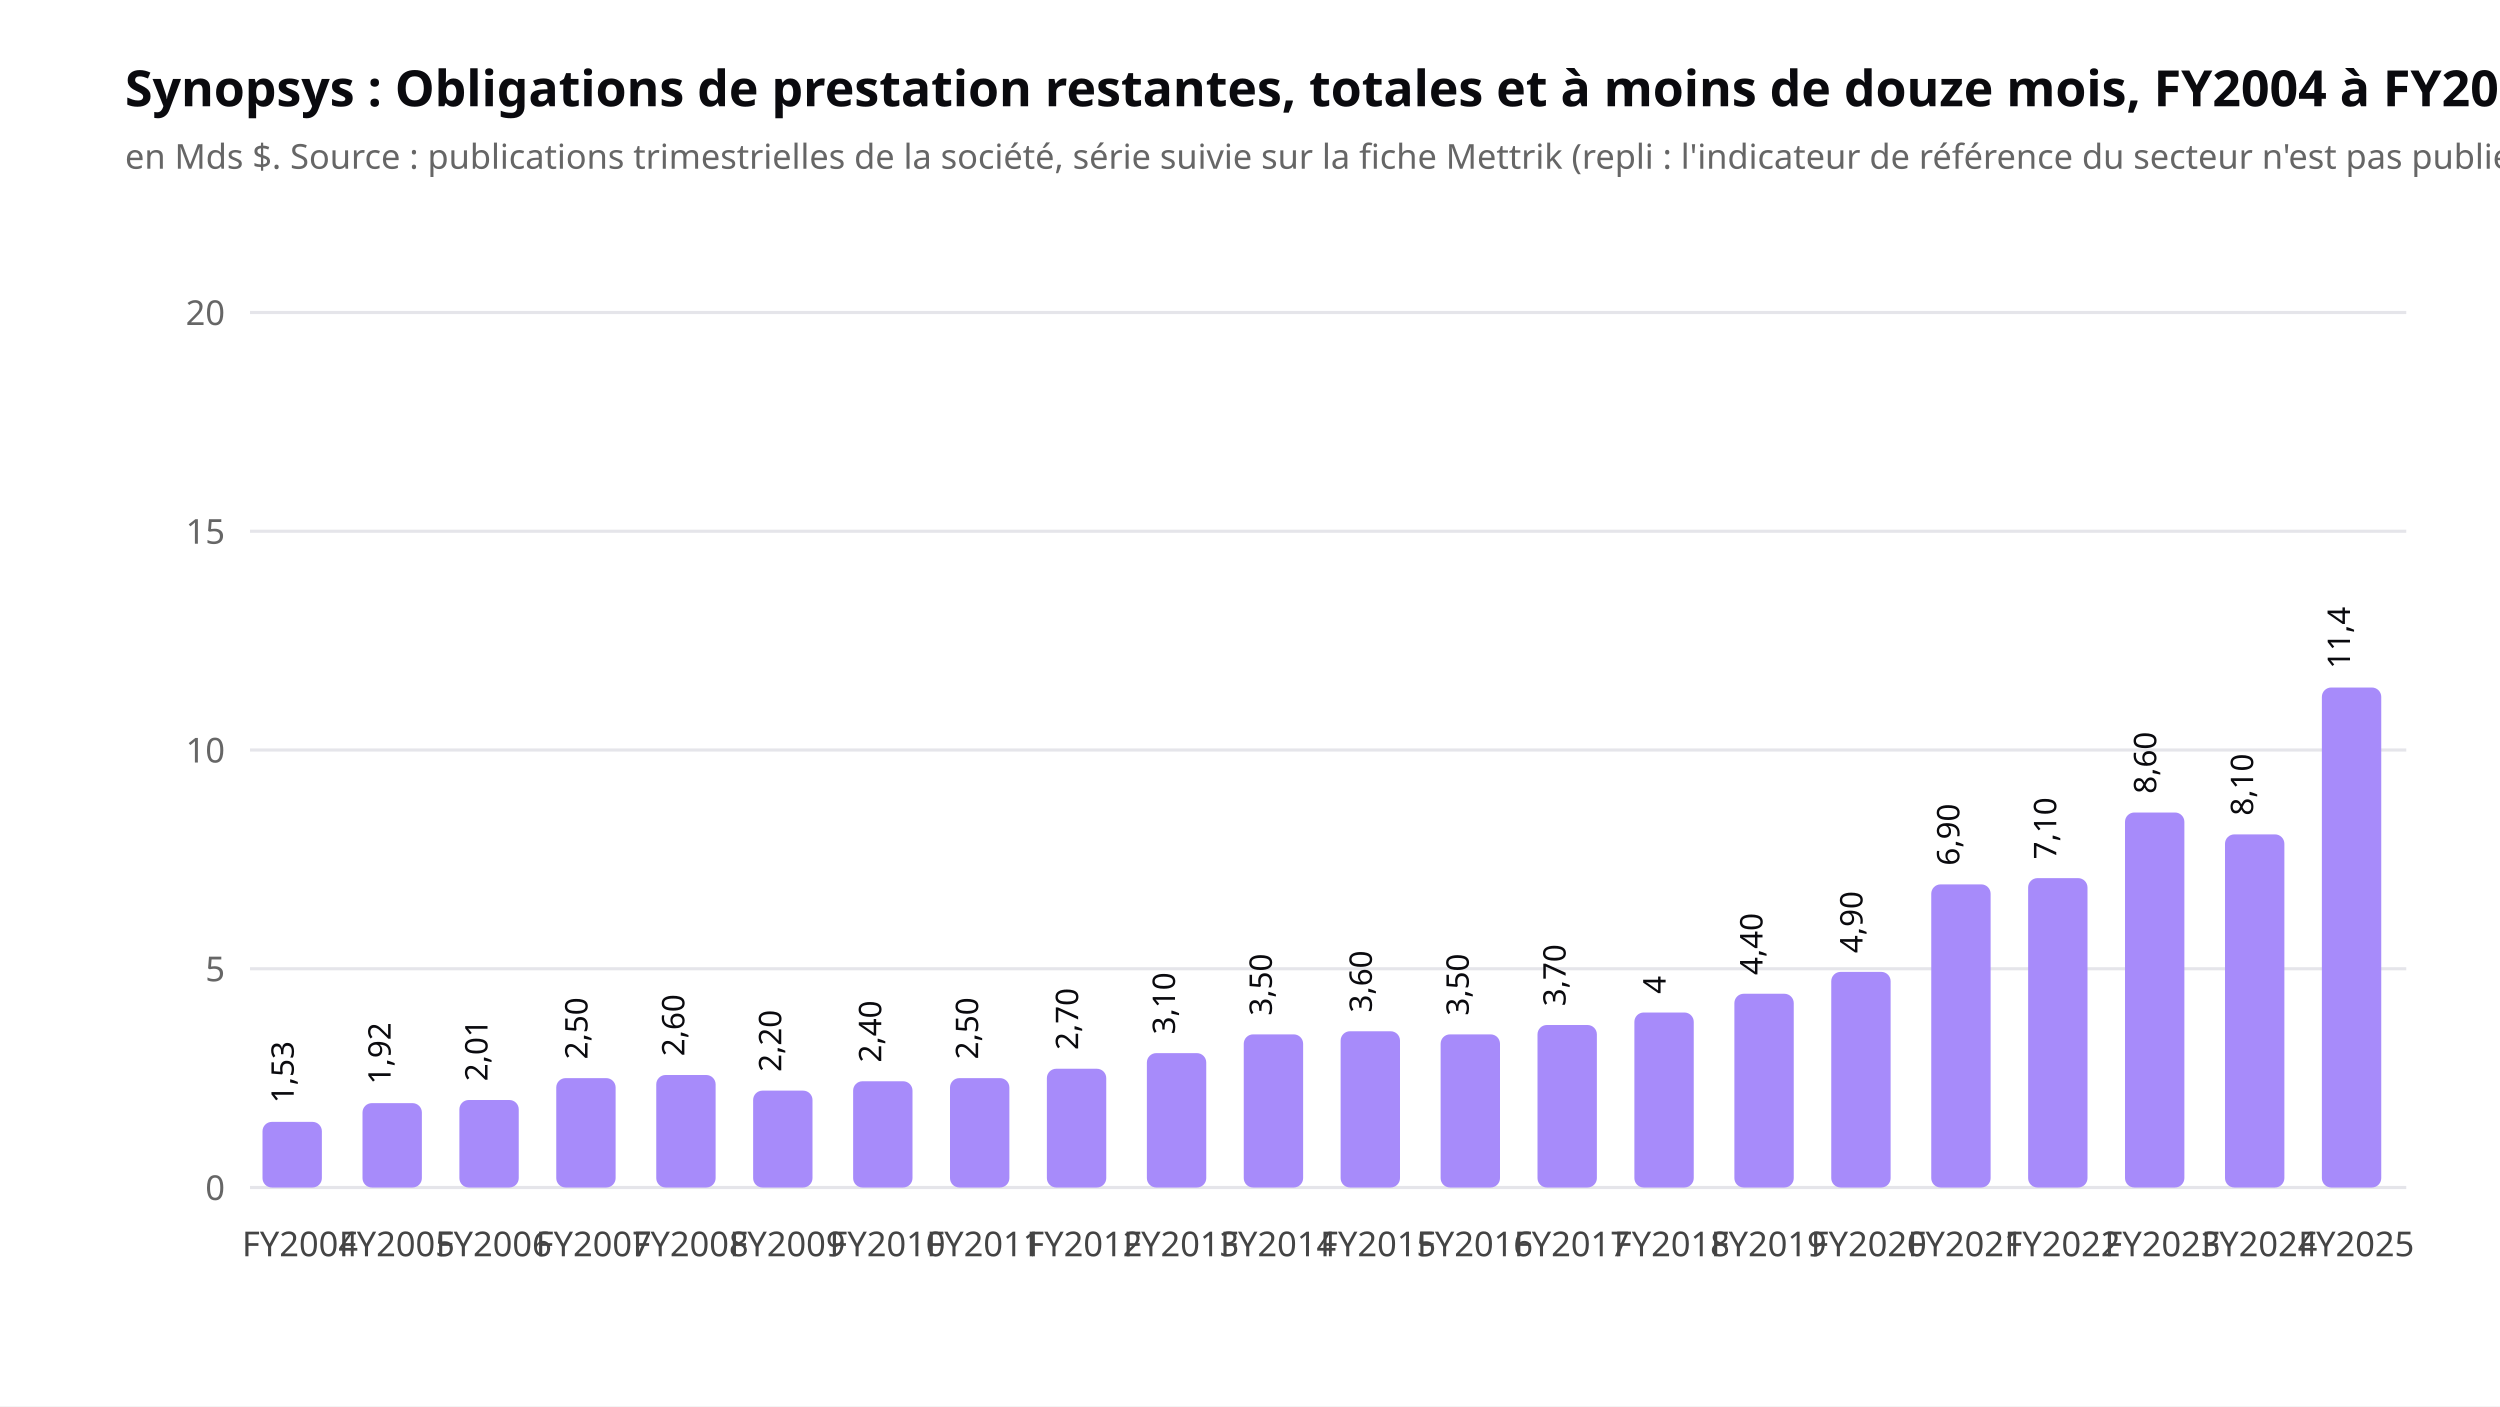
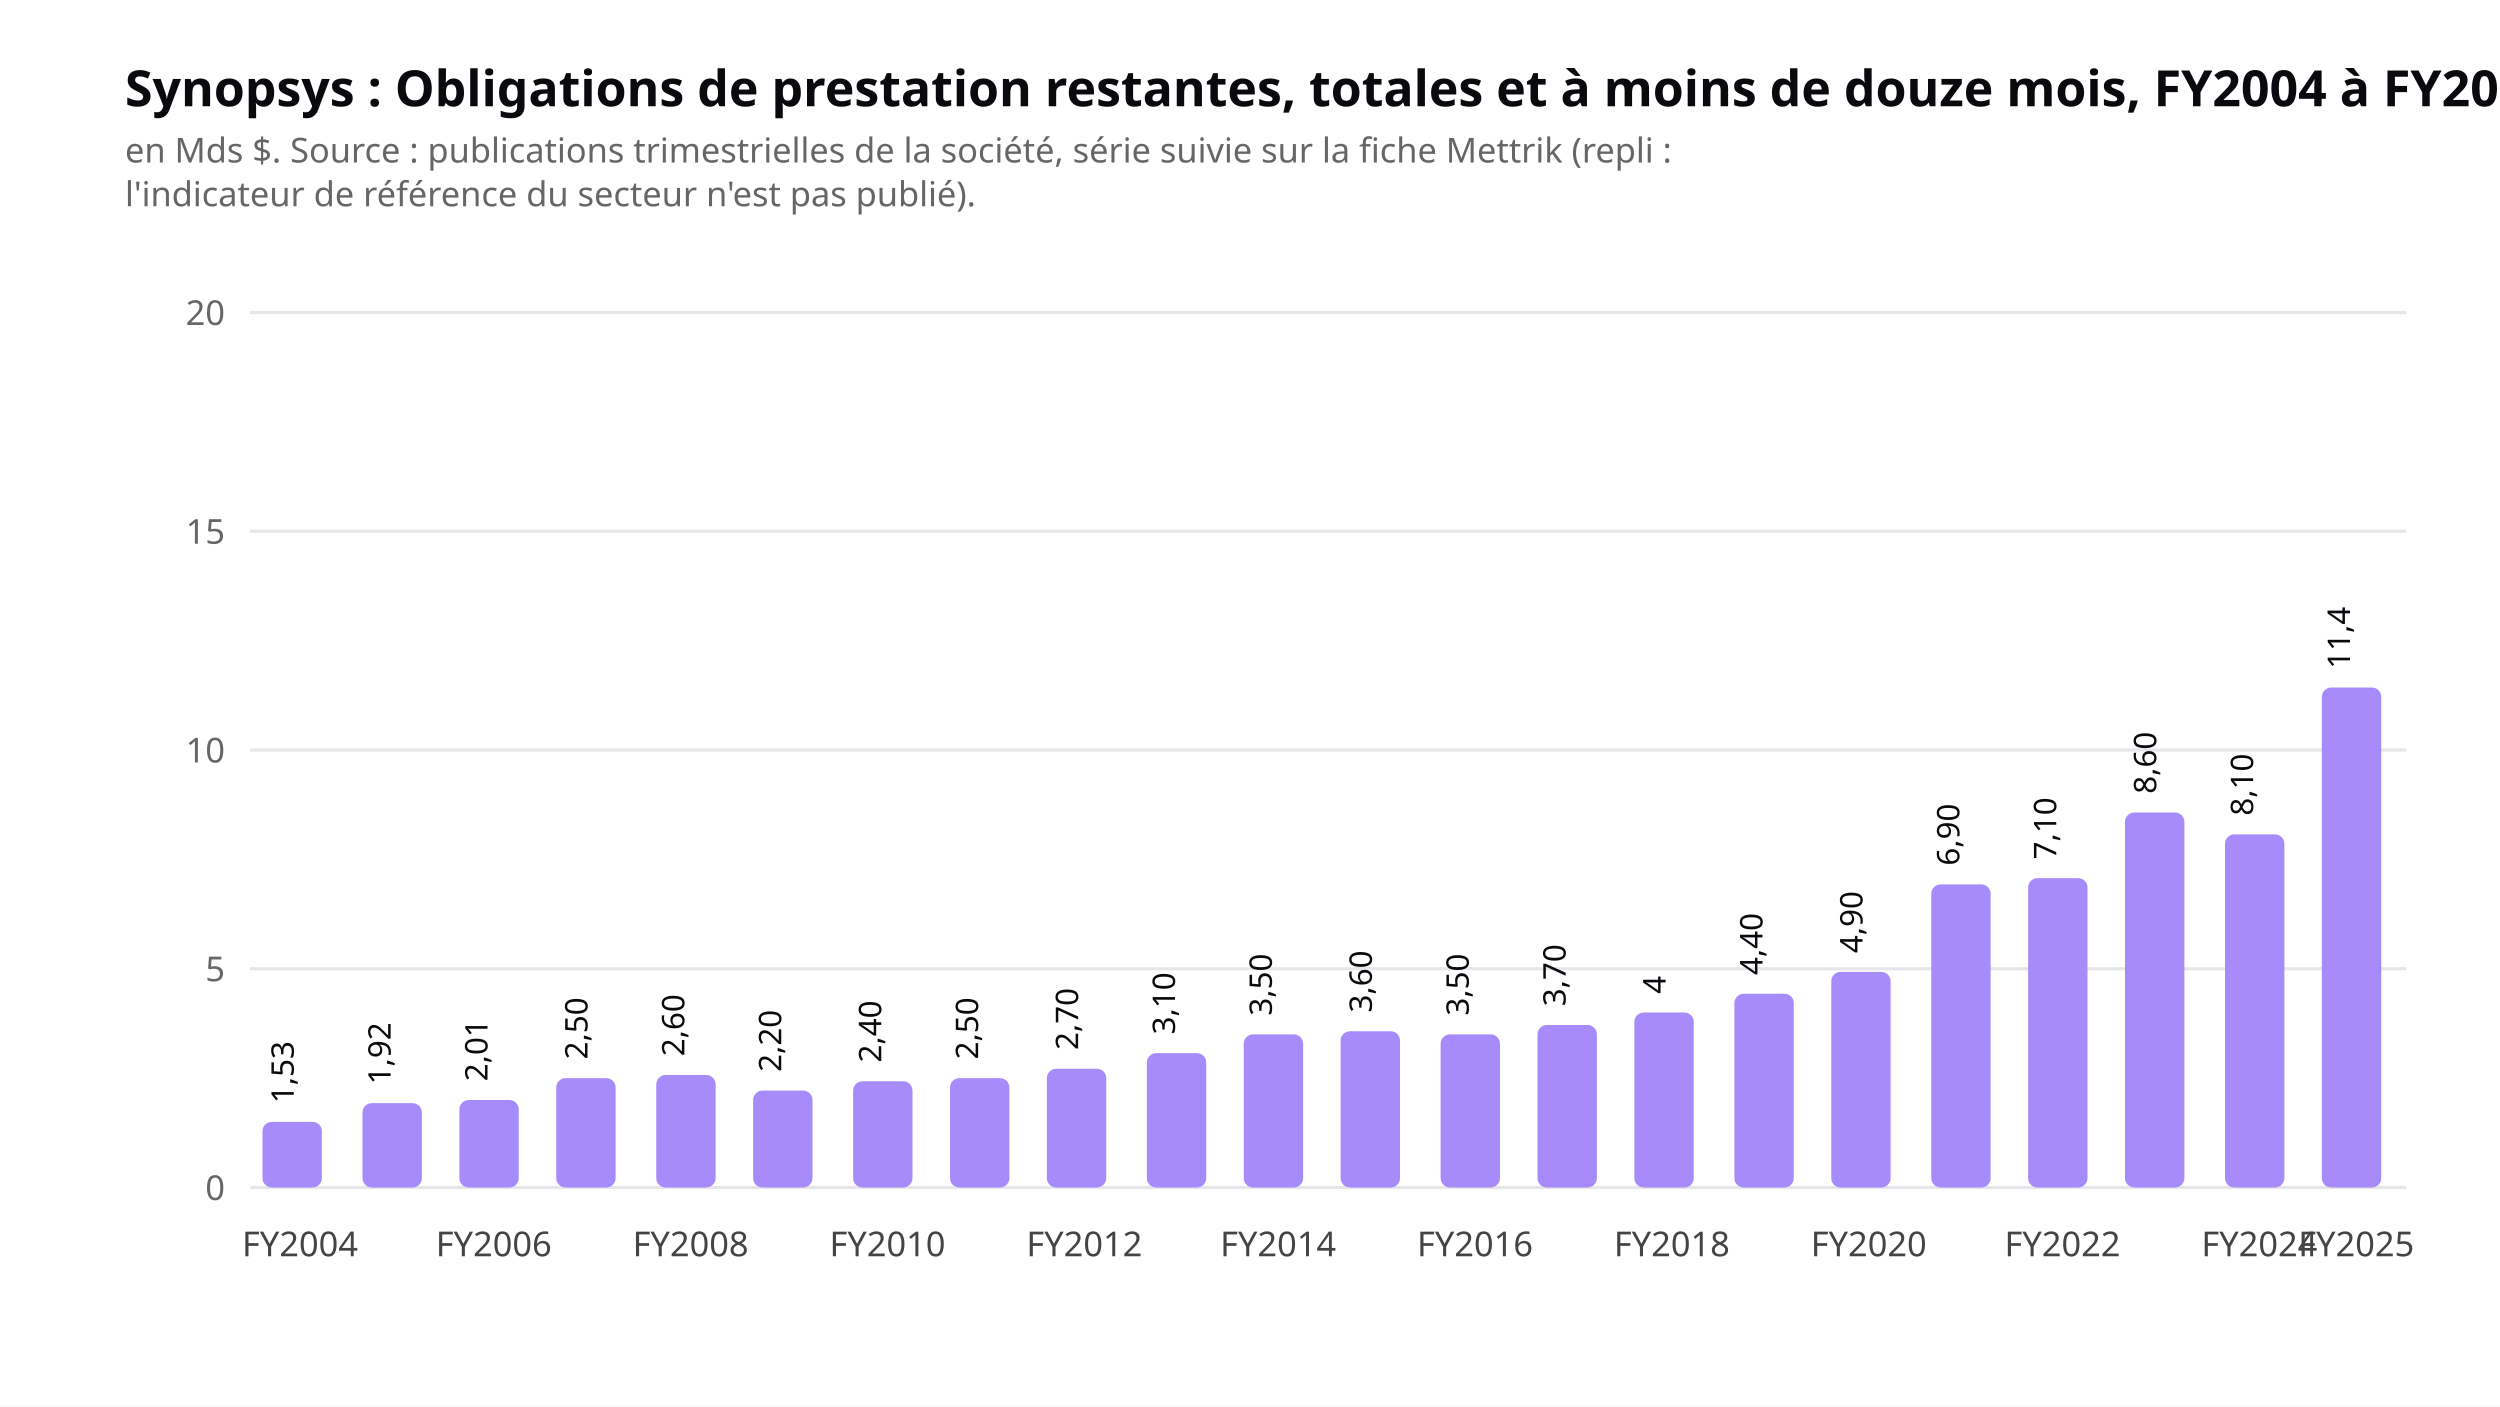
<svg xmlns="http://www.w3.org/2000/svg" viewBox="0 0 800 450" font-family="ui-sans-serif, system-ui">
  <rect width="800" height="450" fill="#ffffff" />
  <text x="40" y="34" fill="#0a0a0e" font-size="16" font-weight="700">Synopsys : Obligations de prestation restantes, totales et à moins de douze mois, FY2004 à FY2025</text>
-   <text x="40" y="54" fill="#666" font-size="11">en Mds $. Source : publications trimestrielles de la société, série suivie sur la fiche Mettrik (repli : l'indicateur de référence du secteur n'est pas publié).</text>
+   <text x="40" y="52" fill="#666" font-size="11">en Mds $. Source : publications trimestrielles de la société, série suivie sur la fiche Mettrik (repli :</text>
+   <text x="40" y="66" fill="#666" font-size="11">l'indicateur de référence du secteur n'est pas publié).</text>
  <line x1="80" y1="380" x2="770" y2="380" stroke="#e5e5ea" stroke-width="1" />
  <text x="72" y="384" text-anchor="end" fill="#666" font-size="11" font-family="ui-monospace">0</text>
  <line x1="80" y1="310" x2="770" y2="310" stroke="#e5e5ea" stroke-width="1" />
  <text x="72" y="314" text-anchor="end" fill="#666" font-size="11" font-family="ui-monospace">5</text>
  <line x1="80" y1="240" x2="770" y2="240" stroke="#e5e5ea" stroke-width="1" />
  <text x="72" y="244" text-anchor="end" fill="#666" font-size="11" font-family="ui-monospace">10</text>
  <line x1="80" y1="170" x2="770" y2="170" stroke="#e5e5ea" stroke-width="1" />
  <text x="72" y="174" text-anchor="end" fill="#666" font-size="11" font-family="ui-monospace">15</text>
  <line x1="80" y1="100" x2="770" y2="100" stroke="#e5e5ea" stroke-width="1" />
  <text x="72" y="104" text-anchor="end" fill="#666" font-size="11" font-family="ui-monospace">20</text>
  <rect x="84" y="359" width="19" height="21" fill="#a78bfa" rx="3" />
  <text x="94" y="353" text-anchor="start" fill="#0a0a0e" font-size="10" font-family="ui-monospace" transform="rotate(-90 94 353)">1,53</text>
  <text x="96" y="402" text-anchor="middle" fill="#444" font-size="11">FY2004</text>
  <rect x="116" y="353" width="19" height="27" fill="#a78bfa" rx="3" />
  <text x="125" y="347" text-anchor="start" fill="#0a0a0e" font-size="10" font-family="ui-monospace" transform="rotate(-90 125 347)">1,92</text>
-   <text x="127" y="402" text-anchor="middle" fill="#444" font-size="11">FY2005</text>
  <rect x="147" y="352" width="19" height="28" fill="#a78bfa" rx="3" />
  <text x="156" y="346" text-anchor="start" fill="#0a0a0e" font-size="10" font-family="ui-monospace" transform="rotate(-90 156 346)">2,01</text>
  <text x="158" y="402" text-anchor="middle" fill="#444" font-size="11">FY2006</text>
  <rect x="178" y="345" width="19" height="35" fill="#a78bfa" rx="3" />
  <text x="188" y="339" text-anchor="start" fill="#0a0a0e" font-size="10" font-family="ui-monospace" transform="rotate(-90 188 339)">2,50</text>
-   <text x="190" y="402" text-anchor="middle" fill="#444" font-size="11">FY2007</text>
  <rect x="210" y="344" width="19" height="36" fill="#a78bfa" rx="3" />
  <text x="219" y="338" text-anchor="start" fill="#0a0a0e" font-size="10" font-family="ui-monospace" transform="rotate(-90 219 338)">2,60</text>
  <text x="221" y="402" text-anchor="middle" fill="#444" font-size="11">FY2008</text>
  <rect x="241" y="349" width="19" height="31" fill="#a78bfa" rx="3" />
  <text x="250" y="343" text-anchor="start" fill="#0a0a0e" font-size="10" font-family="ui-monospace" transform="rotate(-90 250 343)">2,20</text>
-   <text x="252" y="402" text-anchor="middle" fill="#444" font-size="11">FY2009</text>
  <rect x="273" y="346" width="19" height="34" fill="#a78bfa" rx="3" />
  <text x="282" y="340" text-anchor="start" fill="#0a0a0e" font-size="10" font-family="ui-monospace" transform="rotate(-90 282 340)">2,40</text>
  <text x="284" y="402" text-anchor="middle" fill="#444" font-size="11">FY2010</text>
  <rect x="304" y="345" width="19" height="35" fill="#a78bfa" rx="3" />
  <text x="313" y="339" text-anchor="start" fill="#0a0a0e" font-size="10" font-family="ui-monospace" transform="rotate(-90 313 339)">2,50</text>
-   <text x="315" y="402" text-anchor="middle" fill="#444" font-size="11">FY2011</text>
  <rect x="335" y="342" width="19" height="38" fill="#a78bfa" rx="3" />
  <text x="345" y="336" text-anchor="start" fill="#0a0a0e" font-size="10" font-family="ui-monospace" transform="rotate(-90 345 336)">2,70</text>
  <text x="347" y="402" text-anchor="middle" fill="#444" font-size="11">FY2012</text>
  <rect x="367" y="337" width="19" height="43" fill="#a78bfa" rx="3" />
  <text x="376" y="331" text-anchor="start" fill="#0a0a0e" font-size="10" font-family="ui-monospace" transform="rotate(-90 376 331)">3,10</text>
-   <text x="378" y="402" text-anchor="middle" fill="#444" font-size="11">FY2013</text>
  <rect x="398" y="331" width="19" height="49" fill="#a78bfa" rx="3" />
  <text x="407" y="325" text-anchor="start" fill="#0a0a0e" font-size="10" font-family="ui-monospace" transform="rotate(-90 407 325)">3,50</text>
  <text x="409" y="402" text-anchor="middle" fill="#444" font-size="11">FY2014</text>
  <rect x="429" y="330" width="19" height="50" fill="#a78bfa" rx="3" />
  <text x="439" y="324" text-anchor="start" fill="#0a0a0e" font-size="10" font-family="ui-monospace" transform="rotate(-90 439 324)">3,60</text>
-   <text x="441" y="402" text-anchor="middle" fill="#444" font-size="11">FY2015</text>
  <rect x="461" y="331" width="19" height="49" fill="#a78bfa" rx="3" />
  <text x="470" y="325" text-anchor="start" fill="#0a0a0e" font-size="10" font-family="ui-monospace" transform="rotate(-90 470 325)">3,50</text>
  <text x="472" y="402" text-anchor="middle" fill="#444" font-size="11">FY2016</text>
  <rect x="492" y="328" width="19" height="52" fill="#a78bfa" rx="3" />
  <text x="501" y="322" text-anchor="start" fill="#0a0a0e" font-size="10" font-family="ui-monospace" transform="rotate(-90 501 322)">3,70</text>
-   <text x="503" y="402" text-anchor="middle" fill="#444" font-size="11">FY2017</text>
  <rect x="523" y="324" width="19" height="56" fill="#a78bfa" rx="3" />
  <text x="533" y="318" text-anchor="start" fill="#0a0a0e" font-size="10" font-family="ui-monospace" transform="rotate(-90 533 318)">4</text>
  <text x="535" y="402" text-anchor="middle" fill="#444" font-size="11">FY2018</text>
  <rect x="555" y="318" width="19" height="62" fill="#a78bfa" rx="3" />
  <text x="564" y="312" text-anchor="start" fill="#0a0a0e" font-size="10" font-family="ui-monospace" transform="rotate(-90 564 312)">4,40</text>
-   <text x="566" y="402" text-anchor="middle" fill="#444" font-size="11">FY2019</text>
  <rect x="586" y="311" width="19" height="69" fill="#a78bfa" rx="3" />
  <text x="596" y="305" text-anchor="start" fill="#0a0a0e" font-size="10" font-family="ui-monospace" transform="rotate(-90 596 305)">4,90</text>
  <text x="598" y="402" text-anchor="middle" fill="#444" font-size="11">FY2020</text>
  <rect x="618" y="283" width="19" height="97" fill="#a78bfa" rx="3" />
  <text x="627" y="277" text-anchor="start" fill="#0a0a0e" font-size="10" font-family="ui-monospace" transform="rotate(-90 627 277)">6,90</text>
-   <text x="629" y="402" text-anchor="middle" fill="#444" font-size="11">FY2021</text>
  <rect x="649" y="281" width="19" height="99" fill="#a78bfa" rx="3" />
  <text x="658" y="275" text-anchor="start" fill="#0a0a0e" font-size="10" font-family="ui-monospace" transform="rotate(-90 658 275)">7,10</text>
  <text x="660" y="402" text-anchor="middle" fill="#444" font-size="11">FY2022</text>
  <rect x="680" y="260" width="19" height="120" fill="#a78bfa" rx="3" />
  <text x="690" y="254" text-anchor="start" fill="#0a0a0e" font-size="10" font-family="ui-monospace" transform="rotate(-90 690 254)">8,60</text>
-   <text x="692" y="402" text-anchor="middle" fill="#444" font-size="11">FY2023</text>
  <rect x="712" y="267" width="19" height="113" fill="#a78bfa" rx="3" />
  <text x="721" y="261" text-anchor="start" fill="#0a0a0e" font-size="10" font-family="ui-monospace" transform="rotate(-90 721 261)">8,10</text>
  <text x="723" y="402" text-anchor="middle" fill="#444" font-size="11">FY2024</text>
  <rect x="743" y="220" width="19" height="160" fill="#a78bfa" rx="3" />
  <text x="752" y="214" text-anchor="start" fill="#0a0a0e" font-size="10" font-family="ui-monospace" transform="rotate(-90 752 214)">11,4</text>
  <text x="754" y="402" text-anchor="middle" fill="#444" font-size="11">FY2025</text>
</svg>
